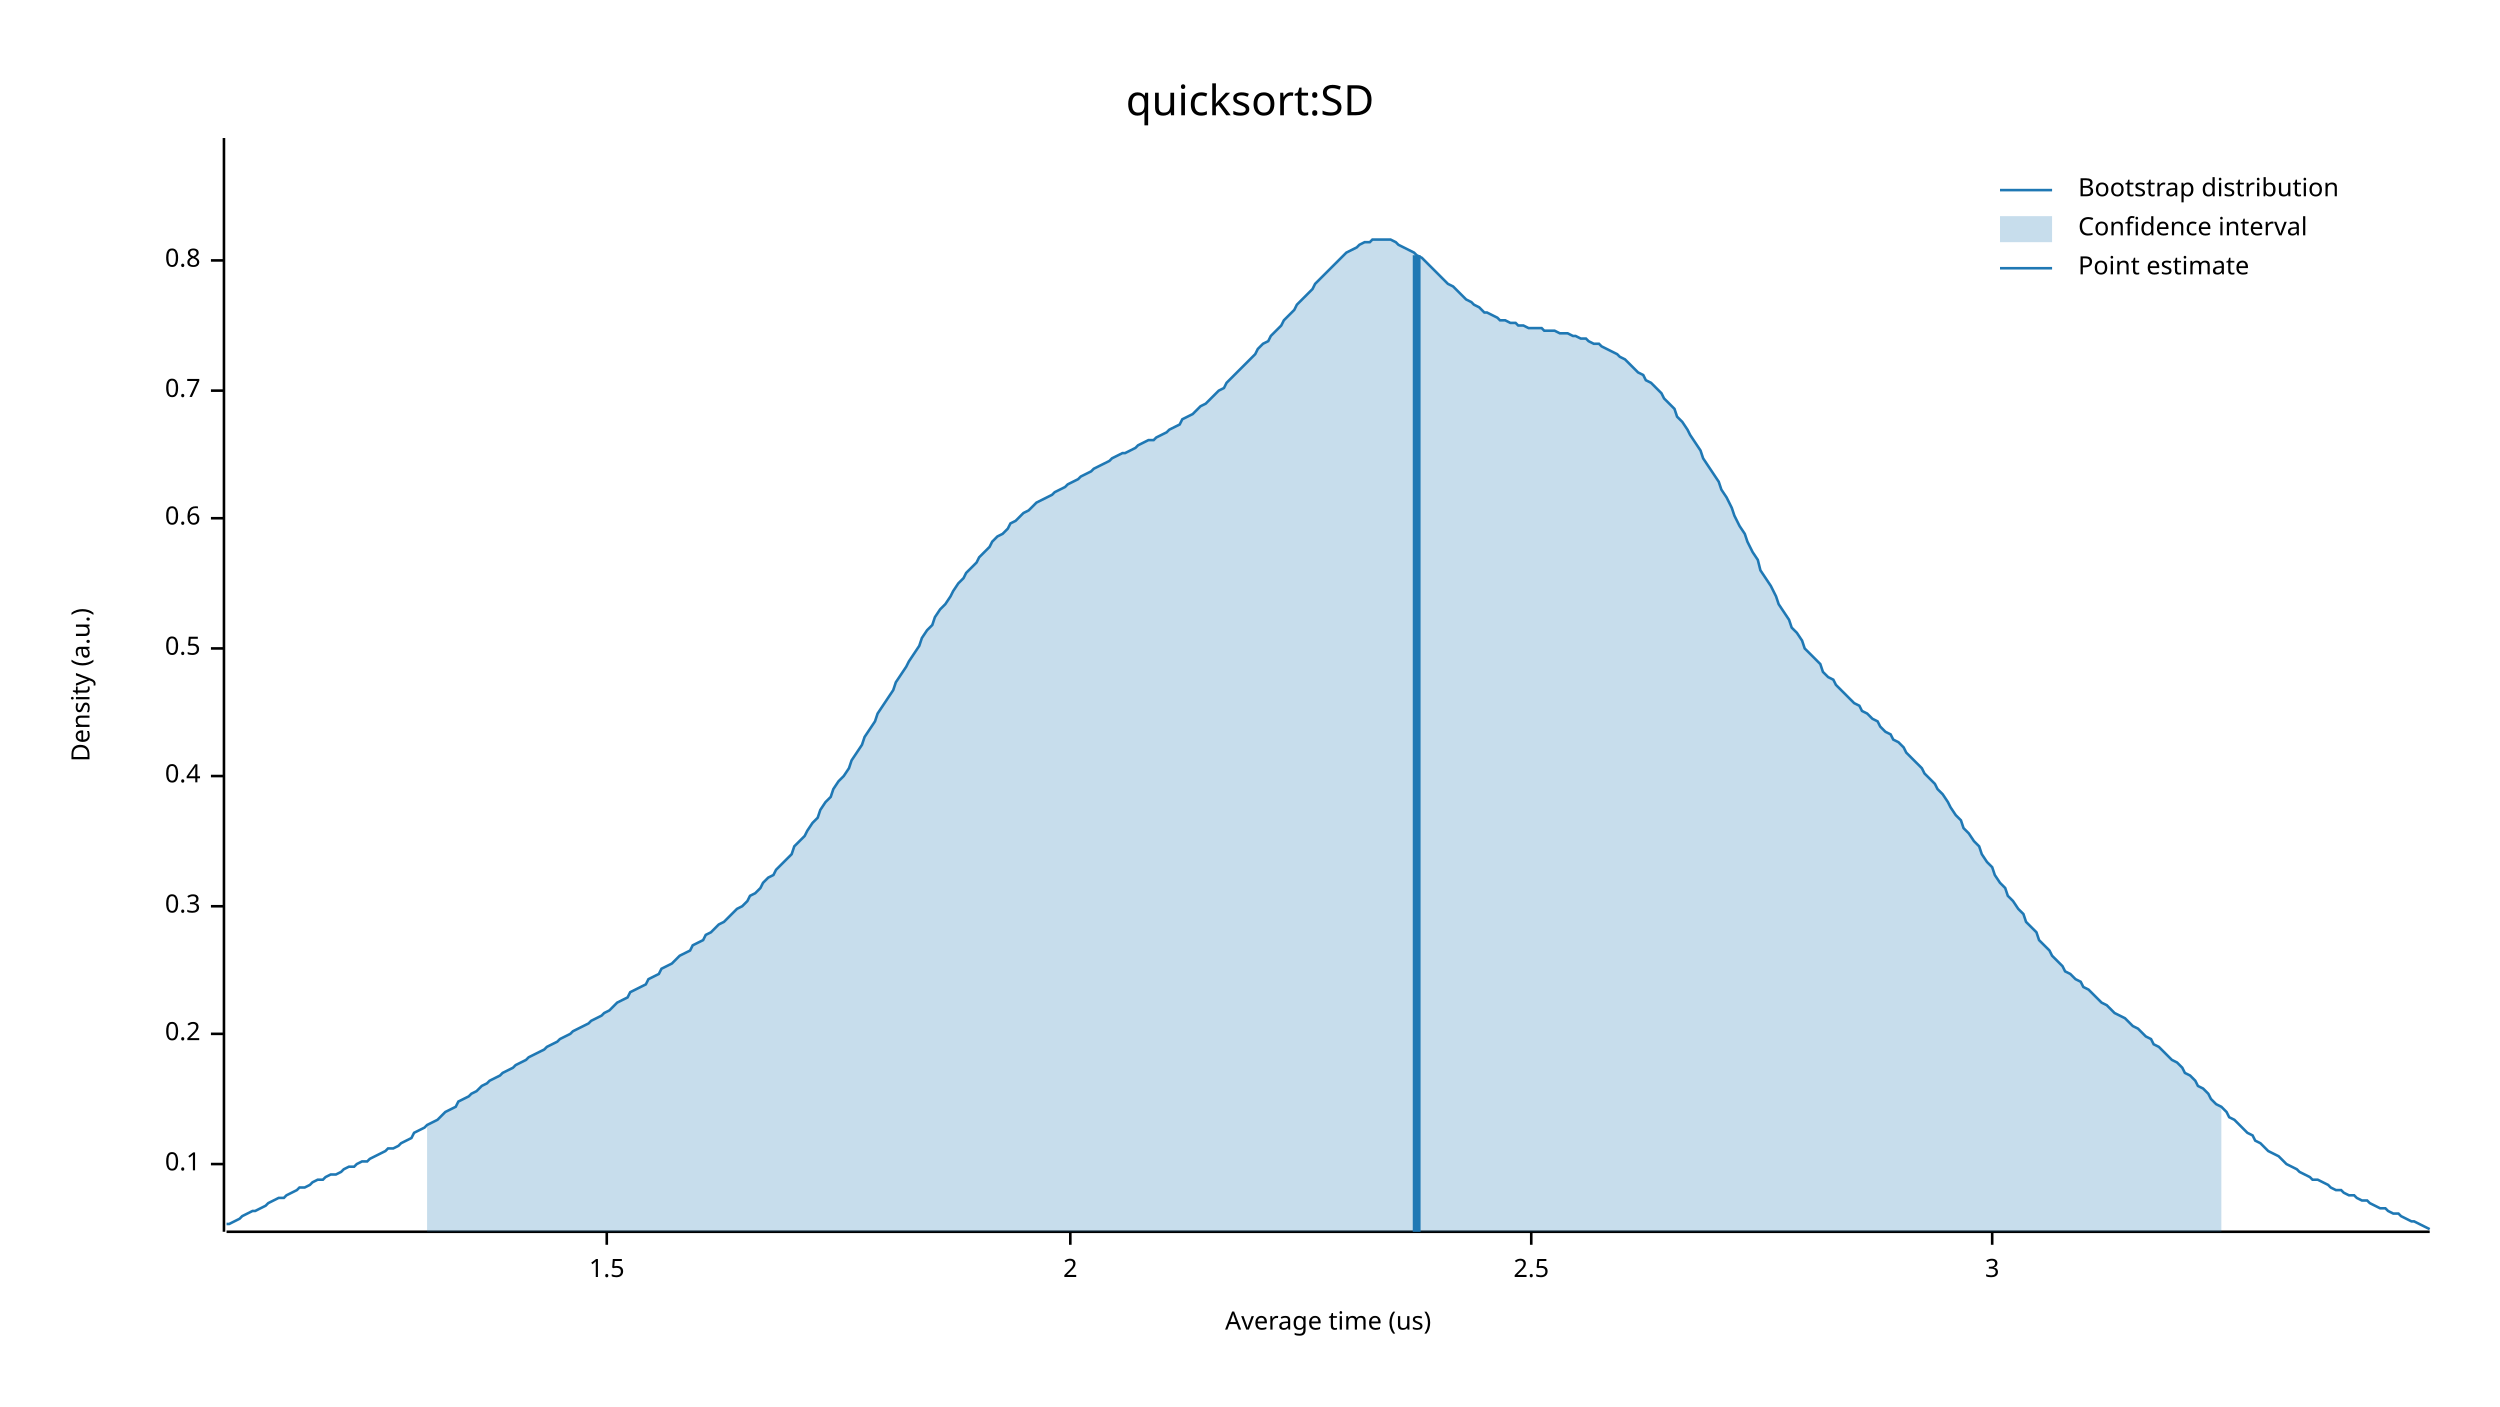
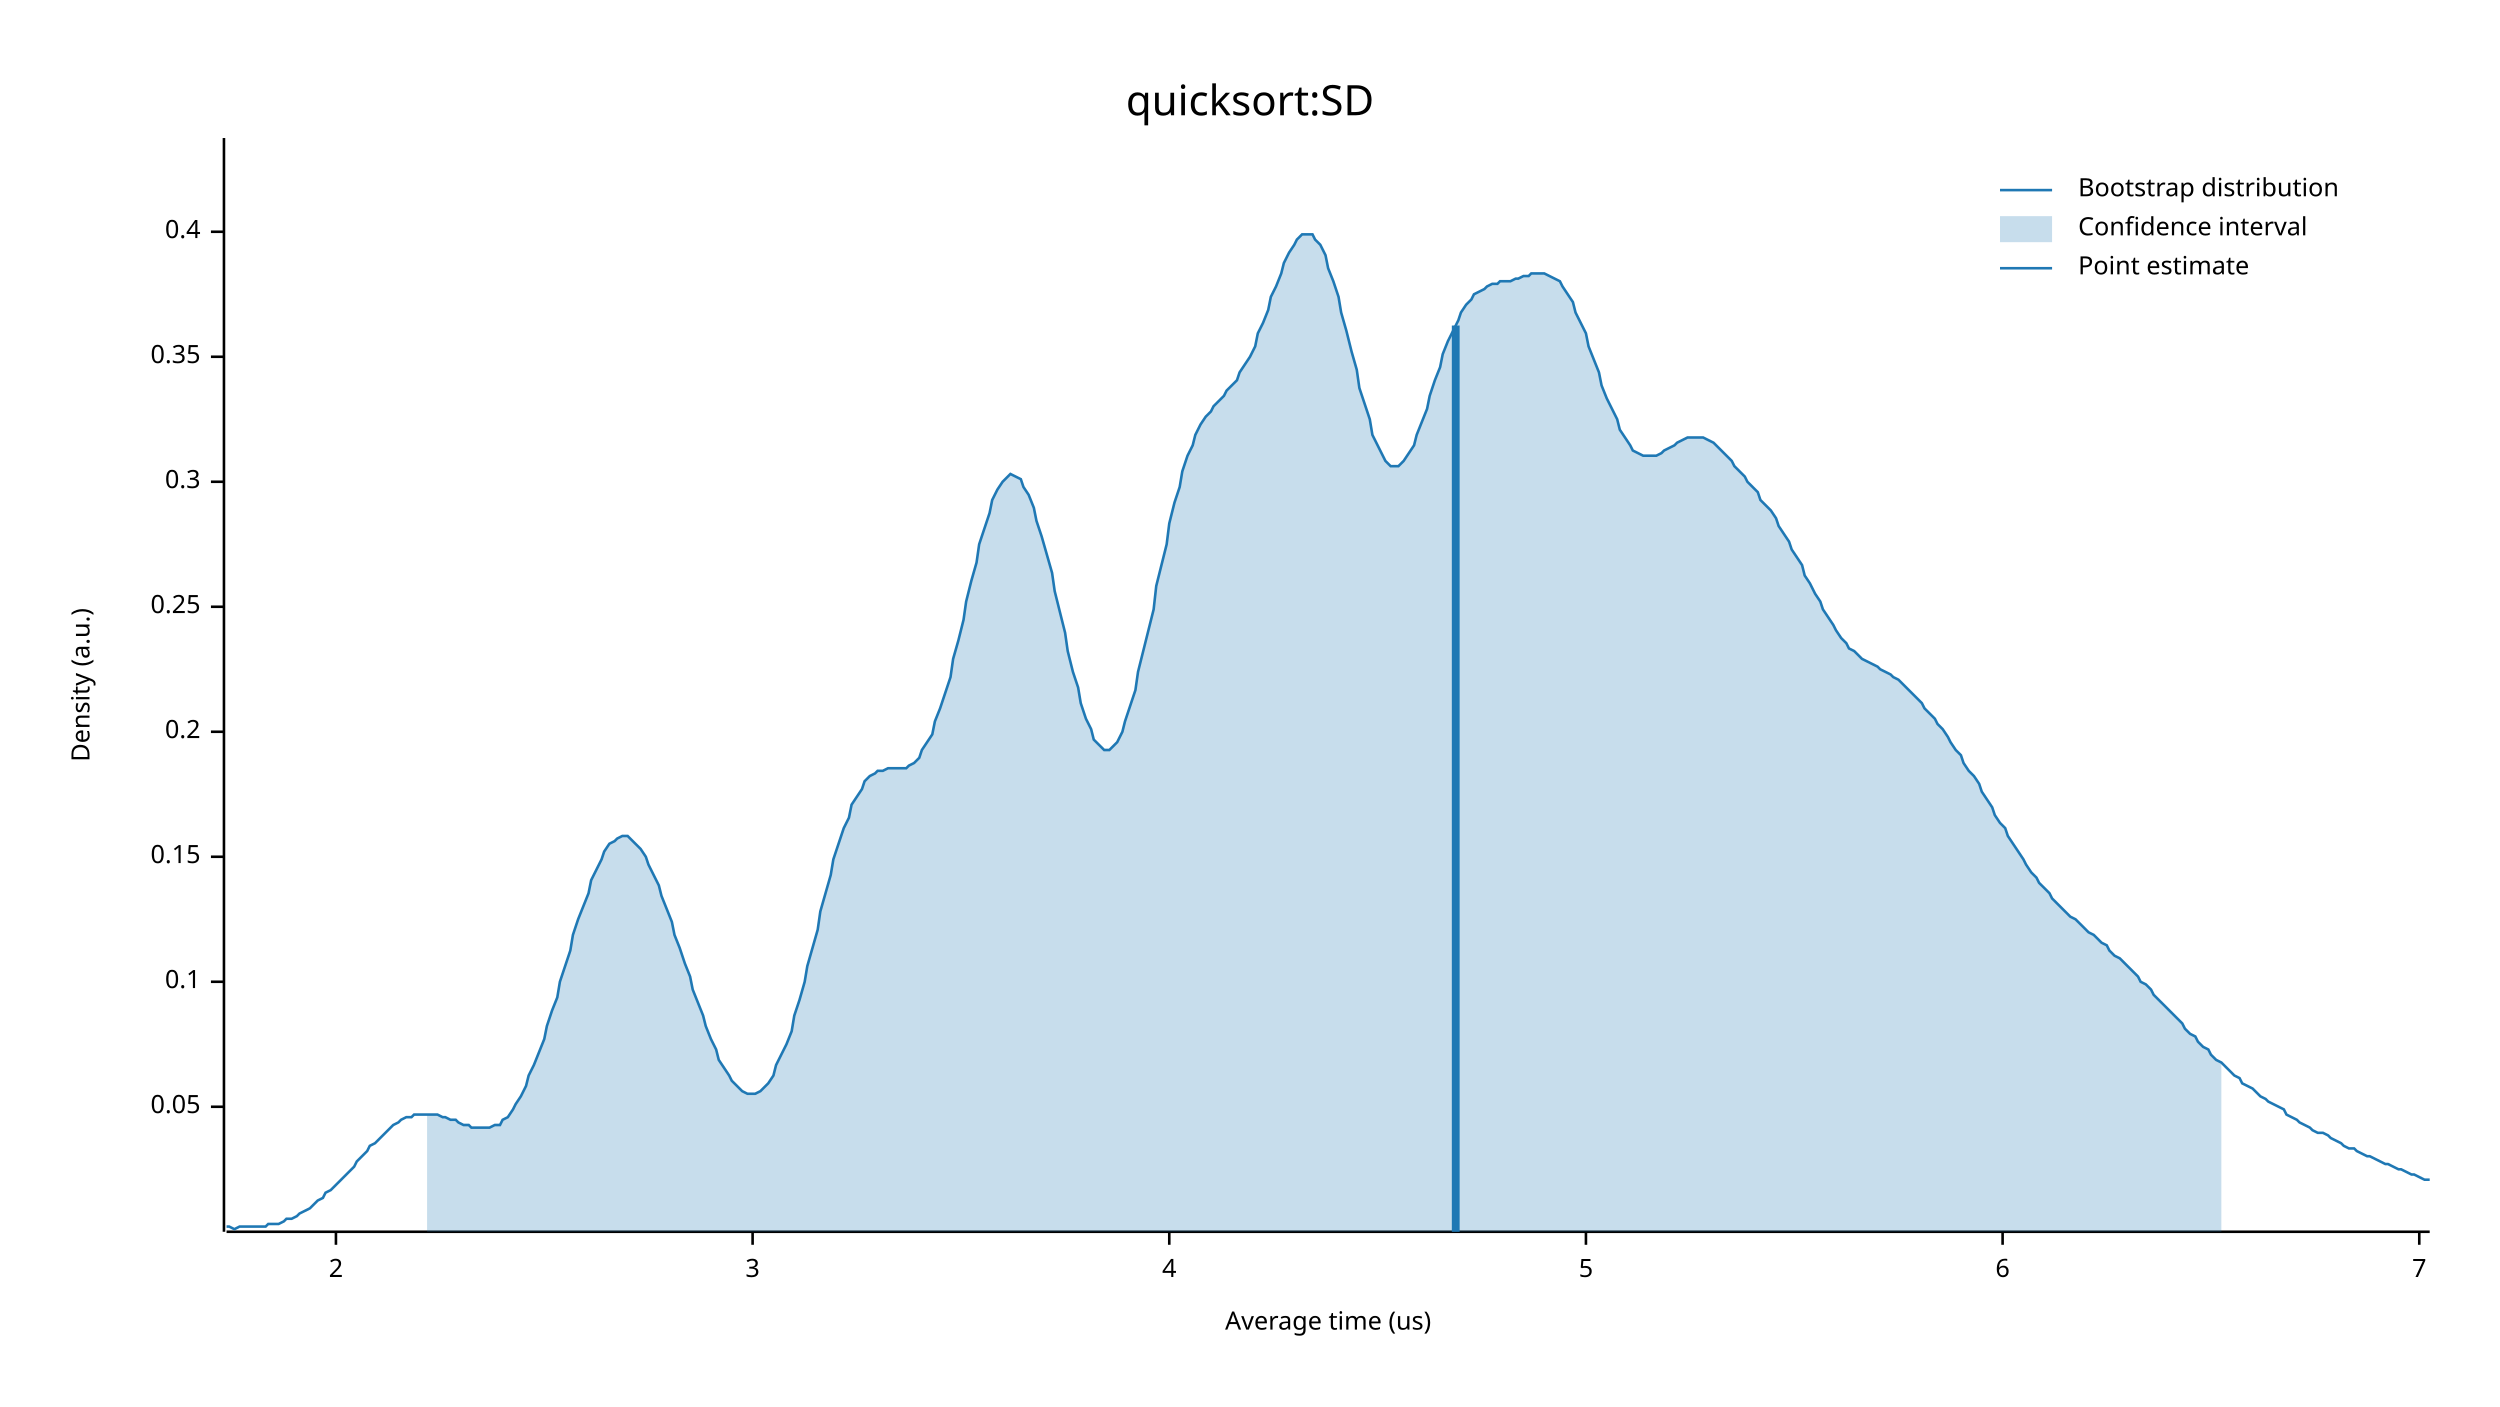
<svg xmlns="http://www.w3.org/2000/svg" width="960" height="540">
  <text x="480" y="32" dy="0.76em" text-anchor="middle" font-family="sans-serif" font-size="16.129" opacity="1" fill="#000000">
quicksort:SD
</text>
  <text x="27" y="263" dy="0.76em" text-anchor="middle" font-family="sans-serif" font-size="9.677" opacity="1" fill="#000000" transform="rotate(270, 27, 263)">
Density (a.u.)
</text>
  <text x="510" y="513" dy="-0.5ex" text-anchor="middle" font-family="sans-serif" font-size="9.677" opacity="1" fill="#000000">
Average time (us)
</text>
  <polyline fill="none" opacity="1" stroke="#000000" stroke-width="1" points="86,53 86,473 " />
-   <text x="77" y="447" dy="0.5ex" text-anchor="end" font-family="sans-serif" font-size="9.677" opacity="1" fill="#000000">
+   <text x="77" y="425" dy="0.5ex" text-anchor="end" font-family="sans-serif" font-size="9.677" opacity="1" fill="#000000">
+ 0.05
+ </text>
+   <polyline fill="none" opacity="1" stroke="#000000" stroke-width="1" points="81,425 86,425 " />
+   <text x="77" y="377" dy="0.5ex" text-anchor="end" font-family="sans-serif" font-size="9.677" opacity="1" fill="#000000">
0.1
</text>
-   <polyline fill="none" opacity="1" stroke="#000000" stroke-width="1" points="81,447 86,447 " />
-   <text x="77" y="397" dy="0.5ex" text-anchor="end" font-family="sans-serif" font-size="9.677" opacity="1" fill="#000000">
+   <polyline fill="none" opacity="1" stroke="#000000" stroke-width="1" points="81,377 86,377 " />
+   <text x="77" y="329" dy="0.5ex" text-anchor="end" font-family="sans-serif" font-size="9.677" opacity="1" fill="#000000">
+ 0.15
+ </text>
+   <polyline fill="none" opacity="1" stroke="#000000" stroke-width="1" points="81,329 86,329 " />
+   <text x="77" y="281" dy="0.5ex" text-anchor="end" font-family="sans-serif" font-size="9.677" opacity="1" fill="#000000">
0.2
</text>
-   <polyline fill="none" opacity="1" stroke="#000000" stroke-width="1" points="81,397 86,397 " />
-   <text x="77" y="348" dy="0.5ex" text-anchor="end" font-family="sans-serif" font-size="9.677" opacity="1" fill="#000000">
+   <polyline fill="none" opacity="1" stroke="#000000" stroke-width="1" points="81,281 86,281 " />
+   <text x="77" y="233" dy="0.5ex" text-anchor="end" font-family="sans-serif" font-size="9.677" opacity="1" fill="#000000">
+ 0.25
+ </text>
+   <polyline fill="none" opacity="1" stroke="#000000" stroke-width="1" points="81,233 86,233 " />
+   <text x="77" y="185" dy="0.5ex" text-anchor="end" font-family="sans-serif" font-size="9.677" opacity="1" fill="#000000">
0.3
</text>
-   <polyline fill="none" opacity="1" stroke="#000000" stroke-width="1" points="81,348 86,348 " />
-   <text x="77" y="298" dy="0.5ex" text-anchor="end" font-family="sans-serif" font-size="9.677" opacity="1" fill="#000000">
+   <polyline fill="none" opacity="1" stroke="#000000" stroke-width="1" points="81,185 86,185 " />
+   <text x="77" y="137" dy="0.5ex" text-anchor="end" font-family="sans-serif" font-size="9.677" opacity="1" fill="#000000">
+ 0.35
+ </text>
+   <polyline fill="none" opacity="1" stroke="#000000" stroke-width="1" points="81,137 86,137 " />
+   <text x="77" y="89" dy="0.5ex" text-anchor="end" font-family="sans-serif" font-size="9.677" opacity="1" fill="#000000">
0.4
</text>
-   <polyline fill="none" opacity="1" stroke="#000000" stroke-width="1" points="81,298 86,298 " />
-   <text x="77" y="249" dy="0.5ex" text-anchor="end" font-family="sans-serif" font-size="9.677" opacity="1" fill="#000000">
- 0.5
- </text>
-   <polyline fill="none" opacity="1" stroke="#000000" stroke-width="1" points="81,249 86,249 " />
-   <text x="77" y="199" dy="0.5ex" text-anchor="end" font-family="sans-serif" font-size="9.677" opacity="1" fill="#000000">
- 0.6
- </text>
-   <polyline fill="none" opacity="1" stroke="#000000" stroke-width="1" points="81,199 86,199 " />
-   <text x="77" y="150" dy="0.5ex" text-anchor="end" font-family="sans-serif" font-size="9.677" opacity="1" fill="#000000">
- 0.7
- </text>
-   <polyline fill="none" opacity="1" stroke="#000000" stroke-width="1" points="81,150 86,150 " />
-   <text x="77" y="100" dy="0.5ex" text-anchor="end" font-family="sans-serif" font-size="9.677" opacity="1" fill="#000000">
- 0.8
- </text>
-   <polyline fill="none" opacity="1" stroke="#000000" stroke-width="1" points="81,100 86,100 " />
+   <polyline fill="none" opacity="1" stroke="#000000" stroke-width="1" points="81,89 86,89 " />
  <polyline fill="none" opacity="1" stroke="#000000" stroke-width="1" points="87,473 933,473 " />
-   <text x="233" y="483" dy="0.76em" text-anchor="middle" font-family="sans-serif" font-size="9.677" opacity="1" fill="#000000">
- 1.5
- </text>
-   <polyline fill="none" opacity="1" stroke="#000000" stroke-width="1" points="233,473 233,478 " />
-   <text x="411" y="483" dy="0.76em" text-anchor="middle" font-family="sans-serif" font-size="9.677" opacity="1" fill="#000000">
+   <text x="129" y="483" dy="0.76em" text-anchor="middle" font-family="sans-serif" font-size="9.677" opacity="1" fill="#000000">
2
</text>
-   <polyline fill="none" opacity="1" stroke="#000000" stroke-width="1" points="411,473 411,478 " />
-   <text x="588" y="483" dy="0.76em" text-anchor="middle" font-family="sans-serif" font-size="9.677" opacity="1" fill="#000000">
- 2.5
- </text>
-   <polyline fill="none" opacity="1" stroke="#000000" stroke-width="1" points="588,473 588,478 " />
-   <text x="765" y="483" dy="0.76em" text-anchor="middle" font-family="sans-serif" font-size="9.677" opacity="1" fill="#000000">
+   <polyline fill="none" opacity="1" stroke="#000000" stroke-width="1" points="129,473 129,478 " />
+   <text x="289" y="483" dy="0.76em" text-anchor="middle" font-family="sans-serif" font-size="9.677" opacity="1" fill="#000000">
3
</text>
-   <polyline fill="none" opacity="1" stroke="#000000" stroke-width="1" points="765,473 765,478 " />
-   <polyline fill="none" opacity="1" stroke="#1F78B4" stroke-width="1" points="87,470 88,470 90,469 92,468 93,467 95,466 97,465 98,465 100,464 102,463 103,462 105,461 107,460 109,460 110,459 112,458 114,457 115,456 117,456 119,455 120,454 122,453 124,453 125,452 127,451 129,451 131,450 132,449 134,448 136,448 137,447 139,446 141,446 142,445 144,444 146,443 148,442 149,441 151,441 153,440 154,439 156,438 158,437 159,435 161,434 163,433 164,432 166,431 168,430 170,428 171,427 173,426 175,425 176,423 178,422 180,421 181,420 183,419 185,417 187,416 188,415 190,414 192,413 193,412 195,411 197,410 198,409 200,408 202,407 203,406 205,405 207,404 209,403 210,402 212,401 214,400 215,399 217,398 219,397 220,396 222,395 224,394 226,393 227,392 229,391 231,390 232,389 234,388 236,386 237,385 239,384 241,383 242,381 244,380 246,379 248,378 249,376 251,375 253,374 254,372 256,371 258,370 259,369 261,367 263,366 265,365 266,363 268,362 270,361 271,359 273,358 275,356 276,355 278,354 280,352 281,351 283,349 285,348 287,346 288,344 290,343 292,341 293,339 295,337 297,336 298,334 300,332 302,330 304,328 305,325 307,323 309,321 310,319 312,316 314,314 315,311 317,308 319,306 320,303 322,300 324,298 326,295 327,292 329,289 331,286 332,283 334,280 336,277 337,274 339,271 341,268 343,265 344,262 346,259 348,256 349,254 351,251 353,248 354,245 356,242 358,240 359,237 361,234 363,232 365,229 366,227 368,224 370,222 371,220 373,218 375,216 376,214 378,212 380,210 381,208 383,206 385,205 387,203 388,201 390,200 392,198 393,197 395,196 397,194 398,193 400,192 402,191 404,190 405,189 407,188 409,187 410,186 412,185 414,184 415,183 417,182 419,181 420,180 422,179 424,178 426,177 427,176 429,175 431,174 432,174 434,173 436,172 437,171 439,170 441,169 443,169 444,168 446,167 448,166 449,165 451,164 453,163 454,161 456,160 458,159 459,158 461,156 463,155 465,153 466,152 468,150 470,149 471,147 473,145 475,143 476,142 478,140 480,138 482,136 483,134 485,132 487,131 488,129 490,127 492,125 493,123 495,121 497,119 498,117 500,115 502,113 504,111 505,109 507,107 509,105 510,104 512,102 514,100 515,99 517,97 519,96 521,95 522,94 524,93 526,93 527,92 529,92 531,92 532,92 534,92 536,93 537,94 539,95 541,96 543,97 544,98 546,99 548,101 549,102 551,104 553,106 554,107 556,109 558,110 560,112 561,113 563,115 565,116 566,117 568,118 570,120 571,120 573,121 575,122 576,123 578,123 580,124 582,124 583,125 585,125 587,126 588,126 590,126 592,126 593,127 595,127 597,127 599,128 600,128 602,128 604,129 605,129 607,130 609,130 610,131 612,132 614,132 615,133 617,134 619,135 621,136 622,137 624,138 626,140 627,141 629,143 631,144 632,146 634,147 636,149 638,151 639,153 641,155 643,157 644,160 646,162 648,165 649,167 651,170 653,173 654,176 656,179 658,182 660,185 661,188 663,191 665,195 666,198 668,202 670,205 671,208 673,212 675,215 676,219 678,222 680,225 682,229 683,232 685,235 687,238 688,241 690,243 692,246 693,249 695,251 697,253 699,255 700,258 702,260 704,261 705,263 707,265 709,267 710,268 712,270 714,271 715,273 717,274 719,276 721,277 722,279 724,281 726,282 727,284 729,285 731,287 732,289 734,291 736,293 738,295 739,297 741,299 743,301 744,303 746,305 748,308 749,310 751,313 753,315 754,318 756,320 758,323 760,325 761,328 763,331 765,333 766,336 768,339 770,341 771,344 773,346 775,349 777,351 778,354 780,356 782,358 783,361 785,363 787,365 788,367 790,369 792,371 793,373 795,374 797,376 799,377 800,379 802,380 804,382 805,383 807,385 809,386 810,387 812,389 814,390 816,391 817,392 819,394 821,395 822,396 824,398 826,399 827,401 829,402 831,404 832,405 834,407 836,408 838,410 839,412 841,413 843,415 844,417 846,418 848,420 849,422 851,424 853,425 855,427 856,429 858,430 860,432 861,433 863,435 865,436 866,438 868,439 870,441 871,442 873,443 875,444 877,446 878,447 880,448 882,449 883,450 885,451 887,452 888,453 890,453 892,454 894,455 895,456 897,457 899,457 900,458 902,459 904,459 905,460 907,461 909,461 910,462 912,463 914,464 916,464 917,465 919,466 921,466 922,467 924,468 926,469 927,469 929,470 931,471 933,472 " />
-   <polygon opacity="0.25" fill="#1F78B4" points="164,432 166,431 168,430 170,428 171,427 173,426 175,425 176,423 178,422 180,421 181,420 183,419 185,417 187,416 188,415 190,414 192,413 193,412 195,411 197,410 198,409 200,408 202,407 203,406 205,405 207,404 209,403 210,402 212,401 214,400 215,399 217,398 219,397 220,396 222,395 224,394 226,393 227,392 229,391 231,390 232,389 234,388 236,386 237,385 239,384 241,383 242,381 244,380 246,379 248,378 249,376 251,375 253,374 254,372 256,371 258,370 259,369 261,367 263,366 265,365 266,363 268,362 270,361 271,359 273,358 275,356 276,355 278,354 280,352 281,351 283,349 285,348 287,346 288,344 290,343 292,341 293,339 295,337 297,336 298,334 300,332 302,330 304,328 305,325 307,323 309,321 310,319 312,316 314,314 315,311 317,308 319,306 320,303 322,300 324,298 326,295 327,292 329,289 331,286 332,283 334,280 336,277 337,274 339,271 341,268 343,265 344,262 346,259 348,256 349,254 351,251 353,248 354,245 356,242 358,240 359,237 361,234 363,232 365,229 366,227 368,224 370,222 371,220 373,218 375,216 376,214 378,212 380,210 381,208 383,206 385,205 387,203 388,201 390,200 392,198 393,197 395,196 397,194 398,193 400,192 402,191 404,190 405,189 407,188 409,187 410,186 412,185 414,184 415,183 417,182 419,181 420,180 422,179 424,178 426,177 427,176 429,175 431,174 432,174 434,173 436,172 437,171 439,170 441,169 443,169 444,168 446,167 448,166 449,165 451,164 453,163 454,161 456,160 458,159 459,158 461,156 463,155 465,153 466,152 468,150 470,149 471,147 473,145 475,143 476,142 478,140 480,138 482,136 483,134 485,132 487,131 488,129 490,127 492,125 493,123 495,121 497,119 498,117 500,115 502,113 504,111 505,109 507,107 509,105 510,104 512,102 514,100 515,99 517,97 519,96 521,95 522,94 524,93 526,93 527,92 529,92 531,92 532,92 534,92 536,93 537,94 539,95 541,96 543,97 544,98 546,99 548,101 549,102 551,104 553,106 554,107 556,109 558,110 560,112 561,113 563,115 565,116 566,117 568,118 570,120 571,120 573,121 575,122 576,123 578,123 580,124 582,124 583,125 585,125 587,126 588,126 590,126 592,126 593,127 595,127 597,127 599,128 600,128 602,128 604,129 605,129 607,130 609,130 610,131 612,132 614,132 615,133 617,134 619,135 621,136 622,137 624,138 626,140 627,141 629,143 631,144 632,146 634,147 636,149 638,151 639,153 641,155 643,157 644,160 646,162 648,165 649,167 651,170 653,173 654,176 656,179 658,182 660,185 661,188 663,191 665,195 666,198 668,202 670,205 671,208 673,212 675,215 676,219 678,222 680,225 682,229 683,232 685,235 687,238 688,241 690,243 692,246 693,249 695,251 697,253 699,255 700,258 702,260 704,261 705,263 707,265 709,267 710,268 712,270 714,271 715,273 717,274 719,276 721,277 722,279 724,281 726,282 727,284 729,285 731,287 732,289 734,291 736,293 738,295 739,297 741,299 743,301 744,303 746,305 748,308 749,310 751,313 753,315 754,318 756,320 758,323 760,325 761,328 763,331 765,333 766,336 768,339 770,341 771,344 773,346 775,349 777,351 778,354 780,356 782,358 783,361 785,363 787,365 788,367 790,369 792,371 793,373 795,374 797,376 799,377 800,379 802,380 804,382 805,383 807,385 809,386 810,387 812,389 814,390 816,391 817,392 819,394 821,395 822,396 824,398 826,399 827,401 829,402 831,404 832,405 834,407 836,408 838,410 839,412 841,413 843,415 844,417 846,418 848,420 849,422 851,424 853,425 853,473 164,473 " />
-   <polyline fill="none" opacity="1" stroke="#1F78B4" stroke-width="3" points="544,473 544,98 " />
+   <polyline fill="none" opacity="1" stroke="#000000" stroke-width="1" points="289,473 289,478 " />
+   <text x="449" y="483" dy="0.76em" text-anchor="middle" font-family="sans-serif" font-size="9.677" opacity="1" fill="#000000">
+ 4
+ </text>
+   <polyline fill="none" opacity="1" stroke="#000000" stroke-width="1" points="449,473 449,478 " />
+   <text x="609" y="483" dy="0.76em" text-anchor="middle" font-family="sans-serif" font-size="9.677" opacity="1" fill="#000000">
+ 5
+ </text>
+   <polyline fill="none" opacity="1" stroke="#000000" stroke-width="1" points="609,473 609,478 " />
+   <text x="769" y="483" dy="0.76em" text-anchor="middle" font-family="sans-serif" font-size="9.677" opacity="1" fill="#000000">
+ 6
+ </text>
+   <polyline fill="none" opacity="1" stroke="#000000" stroke-width="1" points="769,473 769,478 " />
+   <text x="929" y="483" dy="0.76em" text-anchor="middle" font-family="sans-serif" font-size="9.677" opacity="1" fill="#000000">
+ 7
+ </text>
+   <polyline fill="none" opacity="1" stroke="#000000" stroke-width="1" points="929,473 929,478 " />
+   <polyline fill="none" opacity="1" stroke="#1F78B4" stroke-width="1" points="87,471 88,471 90,472 92,471 93,471 95,471 97,471 98,471 100,471 102,471 103,470 105,470 107,470 109,469 110,468 112,468 114,467 115,466 117,465 119,464 120,463 122,461 124,460 125,458 127,457 129,455 131,453 132,452 134,450 136,448 137,446 139,444 141,442 142,440 144,439 146,437 148,435 149,434 151,432 153,431 154,430 156,429 158,429 159,428 161,428 163,428 164,428 166,428 168,428 170,429 171,429 173,430 175,430 176,431 178,432 180,432 181,433 183,433 185,433 187,433 188,433 190,432 192,432 193,430 195,429 197,426 198,424 200,421 202,417 203,413 205,409 207,404 209,399 210,394 212,388 214,383 215,377 217,371 219,365 220,359 222,353 224,348 226,343 227,338 229,334 231,330 232,327 234,324 236,323 237,322 239,321 241,321 242,322 244,324 246,326 248,329 249,332 251,336 253,340 254,344 256,349 258,354 259,359 261,364 263,370 265,375 266,380 268,385 270,390 271,394 273,399 275,403 276,407 278,410 280,413 281,415 283,417 285,419 287,420 288,420 290,420 292,419 293,418 295,416 297,413 298,409 300,405 302,401 304,396 305,390 307,384 309,377 310,371 312,364 314,357 315,350 317,343 319,336 320,330 322,324 324,318 326,314 327,309 329,306 331,303 332,300 334,298 336,297 337,296 339,296 341,295 343,295 344,295 346,295 348,295 349,294 351,293 353,291 354,288 356,285 358,282 359,277 361,272 363,266 365,260 366,253 368,246 370,238 371,231 373,223 375,216 376,209 378,203 380,197 381,192 383,188 385,185 387,183 388,182 390,183 392,184 393,187 395,190 397,195 398,200 400,206 402,213 404,220 405,227 407,235 409,243 410,250 412,258 414,264 415,270 417,276 419,280 420,284 422,286 424,288 426,288 427,287 429,285 431,281 432,277 434,271 436,265 437,258 439,250 441,242 443,234 444,225 446,217 448,209 449,201 451,193 453,187 454,181 456,175 458,171 459,167 461,163 463,160 465,158 466,156 468,154 470,152 471,150 473,148 475,146 476,143 478,140 480,137 482,133 483,128 485,124 487,119 488,114 490,110 492,105 493,101 495,97 497,94 498,92 500,90 502,90 504,90 505,92 507,94 509,98 510,103 512,108 514,114 515,120 517,127 519,135 521,142 522,149 524,155 526,161 527,167 529,171 531,175 532,177 534,179 536,179 537,179 539,177 541,174 543,171 544,167 546,162 548,157 549,152 551,146 553,141 554,136 556,131 558,127 560,123 561,120 563,117 565,115 566,113 568,112 570,111 571,110 573,109 575,109 576,108 578,108 580,108 582,107 583,107 585,106 587,106 588,105 590,105 592,105 593,105 595,106 597,107 599,108 600,110 602,113 604,116 605,120 607,124 609,128 610,133 612,138 614,143 615,148 617,153 619,157 621,161 622,165 624,168 626,171 627,173 629,174 631,175 632,175 634,175 636,175 638,174 639,173 641,172 643,171 644,170 646,169 648,168 649,168 651,168 653,168 654,168 656,169 658,170 660,172 661,173 663,175 665,177 666,179 668,181 670,183 671,185 673,187 675,189 676,192 678,194 680,196 682,199 683,202 685,205 687,208 688,211 690,214 692,217 693,221 695,224 697,228 699,231 700,234 702,237 704,240 705,242 707,245 709,247 710,249 712,250 714,252 715,253 717,254 719,255 721,256 722,257 724,258 726,259 727,260 729,261 731,263 732,264 734,266 736,268 738,270 739,272 741,274 743,276 744,278 746,280 748,283 749,285 751,288 753,290 754,293 756,296 758,298 760,301 761,304 763,307 765,310 766,313 768,316 770,318 771,321 773,324 775,327 777,330 778,332 780,335 782,337 783,339 785,341 787,343 788,345 790,347 792,349 793,350 795,352 797,353 799,355 800,356 802,358 804,359 805,360 807,362 809,363 810,365 812,367 814,368 816,370 817,371 819,373 821,375 822,377 824,378 826,380 827,382 829,384 831,386 832,387 834,389 836,391 838,393 839,395 841,397 843,398 844,400 846,402 848,403 849,405 851,407 853,408 855,410 856,411 858,413 860,414 861,416 863,417 865,418 866,419 868,421 870,422 871,423 873,424 875,425 877,426 878,428 880,429 882,430 883,431 885,432 887,433 888,434 890,435 892,435 894,436 895,437 897,438 899,439 900,440 902,441 904,441 905,442 907,443 909,444 910,444 912,445 914,446 916,447 917,447 919,448 921,449 922,449 924,450 926,451 927,451 929,452 931,453 933,453 " />
+   <polygon opacity="0.25" fill="#1F78B4" points="164,428 166,428 168,428 170,429 171,429 173,430 175,430 176,431 178,432 180,432 181,433 183,433 185,433 187,433 188,433 190,432 192,432 193,430 195,429 197,426 198,424 200,421 202,417 203,413 205,409 207,404 209,399 210,394 212,388 214,383 215,377 217,371 219,365 220,359 222,353 224,348 226,343 227,338 229,334 231,330 232,327 234,324 236,323 237,322 239,321 241,321 242,322 244,324 246,326 248,329 249,332 251,336 253,340 254,344 256,349 258,354 259,359 261,364 263,370 265,375 266,380 268,385 270,390 271,394 273,399 275,403 276,407 278,410 280,413 281,415 283,417 285,419 287,420 288,420 290,420 292,419 293,418 295,416 297,413 298,409 300,405 302,401 304,396 305,390 307,384 309,377 310,371 312,364 314,357 315,350 317,343 319,336 320,330 322,324 324,318 326,314 327,309 329,306 331,303 332,300 334,298 336,297 337,296 339,296 341,295 343,295 344,295 346,295 348,295 349,294 351,293 353,291 354,288 356,285 358,282 359,277 361,272 363,266 365,260 366,253 368,246 370,238 371,231 373,223 375,216 376,209 378,203 380,197 381,192 383,188 385,185 387,183 388,182 390,183 392,184 393,187 395,190 397,195 398,200 400,206 402,213 404,220 405,227 407,235 409,243 410,250 412,258 414,264 415,270 417,276 419,280 420,284 422,286 424,288 426,288 427,287 429,285 431,281 432,277 434,271 436,265 437,258 439,250 441,242 443,234 444,225 446,217 448,209 449,201 451,193 453,187 454,181 456,175 458,171 459,167 461,163 463,160 465,158 466,156 468,154 470,152 471,150 473,148 475,146 476,143 478,140 480,137 482,133 483,128 485,124 487,119 488,114 490,110 492,105 493,101 495,97 497,94 498,92 500,90 502,90 504,90 505,92 507,94 509,98 510,103 512,108 514,114 515,120 517,127 519,135 521,142 522,149 524,155 526,161 527,167 529,171 531,175 532,177 534,179 536,179 537,179 539,177 541,174 543,171 544,167 546,162 548,157 549,152 551,146 553,141 554,136 556,131 558,127 560,123 561,120 563,117 565,115 566,113 568,112 570,111 571,110 573,109 575,109 576,108 578,108 580,108 582,107 583,107 585,106 587,106 588,105 590,105 592,105 593,105 595,106 597,107 599,108 600,110 602,113 604,116 605,120 607,124 609,128 610,133 612,138 614,143 615,148 617,153 619,157 621,161 622,165 624,168 626,171 627,173 629,174 631,175 632,175 634,175 636,175 638,174 639,173 641,172 643,171 644,170 646,169 648,168 649,168 651,168 653,168 654,168 656,169 658,170 660,172 661,173 663,175 665,177 666,179 668,181 670,183 671,185 673,187 675,189 676,192 678,194 680,196 682,199 683,202 685,205 687,208 688,211 690,214 692,217 693,221 695,224 697,228 699,231 700,234 702,237 704,240 705,242 707,245 709,247 710,249 712,250 714,252 715,253 717,254 719,255 721,256 722,257 724,258 726,259 727,260 729,261 731,263 732,264 734,266 736,268 738,270 739,272 741,274 743,276 744,278 746,280 748,283 749,285 751,288 753,290 754,293 756,296 758,298 760,301 761,304 763,307 765,310 766,313 768,316 770,318 771,321 773,324 775,327 777,330 778,332 780,335 782,337 783,339 785,341 787,343 788,345 790,347 792,349 793,350 795,352 797,353 799,355 800,356 802,358 804,359 805,360 807,362 809,363 810,365 812,367 814,368 816,370 817,371 819,373 821,375 822,377 824,378 826,380 827,382 829,384 831,386 832,387 834,389 836,391 838,393 839,395 841,397 843,398 844,400 846,402 848,403 849,405 851,407 853,408 853,473 164,473 " />
+   <polyline fill="none" opacity="1" stroke="#1F78B4" stroke-width="3" points="559,473 559,125 " />
  <text x="798" y="68" dy="0.76em" text-anchor="start" font-family="sans-serif" font-size="9.677" opacity="1" fill="#000000">
Bootstrap distribution
</text>
  <text x="798" y="83" dy="0.76em" text-anchor="start" font-family="sans-serif" font-size="9.677" opacity="1" fill="#000000">
Confidence interval
</text>
  <text x="798" y="98" dy="0.76em" text-anchor="start" font-family="sans-serif" font-size="9.677" opacity="1" fill="#000000">
Point estimate
</text>
  <polyline fill="none" opacity="1" stroke="#1F78B4" stroke-width="1" points="768,73 788,73 " />
  <rect x="768" y="83" width="20" height="10" opacity="0.25" fill="#1F78B4" stroke="none" />
  <polyline fill="none" opacity="1" stroke="#1F78B4" stroke-width="1" points="768,103 788,103 " />
</svg>
